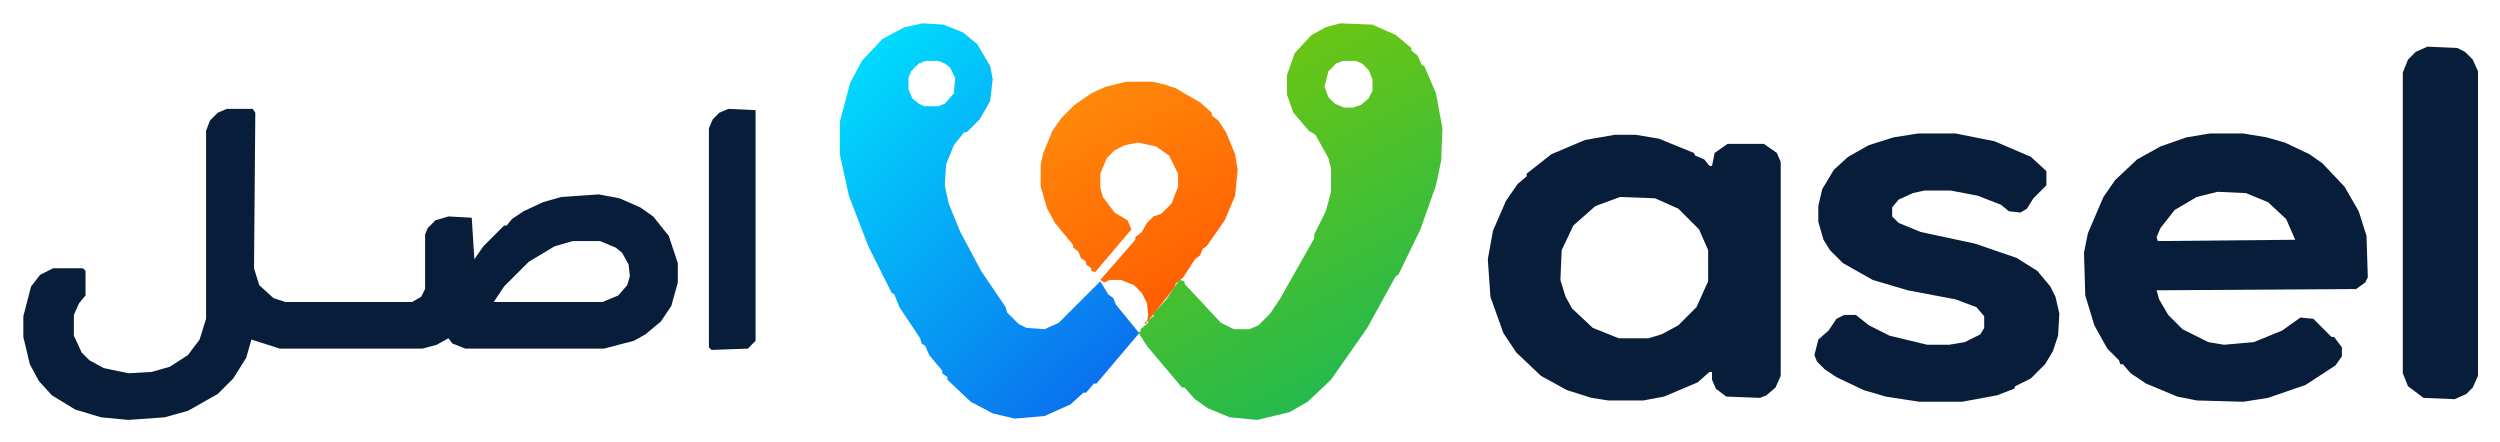
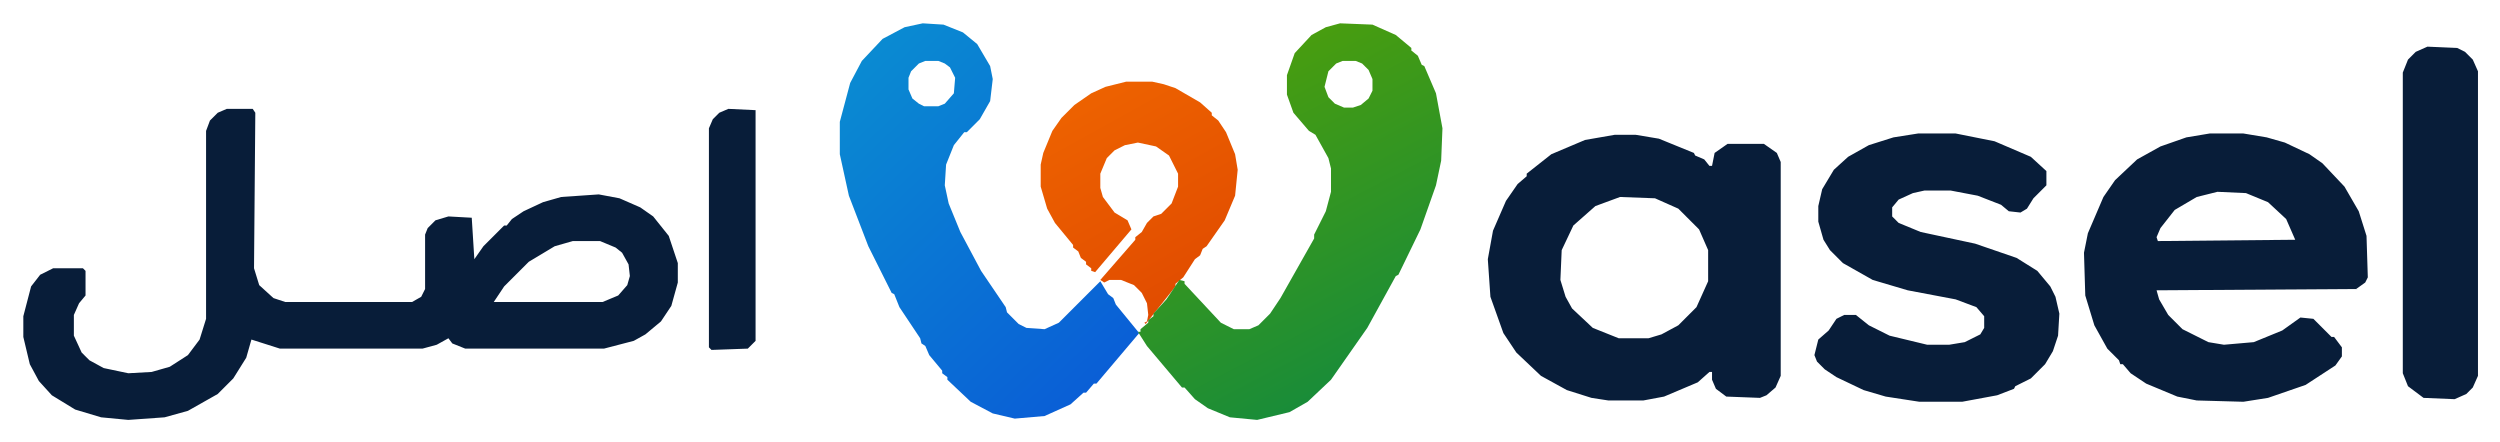
<svg xmlns="http://www.w3.org/2000/svg" viewBox="109 152 1929 341" role="img" aria-labelledby="title desc">
  <defs>
    <linearGradient id="blue" x1="0" y1="0" x2="0.72" y2="1">
-       <stop offset="0%" stop-color="#00E5FF" />
-       <stop offset="100%" stop-color="#0A72EE" />
+       <stop offset="0%" stop-color="#0A8FD1" />
+       <stop offset="100%" stop-color="#0A5FD6" />
    </linearGradient>
    <linearGradient id="orange" x1="0.25" y1="0" x2="0.7" y2="1">
-       <stop offset="0%" stop-color="#FF8A0B" />
-       <stop offset="100%" stop-color="#FF5A00" />
+       <stop offset="0%" stop-color="#EE6300" />
+       <stop offset="100%" stop-color="#E04A00" />
    </linearGradient>
    <linearGradient id="green" x1="0.35" y1="0" x2="0.75" y2="1">
-       <stop offset="0%" stop-color="#72C70D" />
-       <stop offset="100%" stop-color="#1CB854" />
+       <stop offset="0%" stop-color="#4E9F0A" />
+       <stop offset="100%" stop-color="#138A3E" />
    </linearGradient>
  </defs>
  <path fill="#081D39" fill-rule="evenodd" d="M 1982 188 L 2005 189 L 2011 192 L 2017 198 L 2021 207 L 2021 442 L 2017 451 L 2012 456 L 2003 460 L 1979 459 L 1967 450 L 1963 440 L 1963 208 L 1967 198 L 1973 192 Z M 284 236 L 304 236 L 306 239 L 305 359 L 309 372 L 320 382 L 329 385 L 427 385 L 434 381 L 437 375 L 437 333 L 439 328 L 445 322 L 455 319 L 473 320 L 475 352 L 482 342 L 498 326 L 500 326 L 504 321 L 513 315 L 528 308 L 542 304 L 571 302 L 587 305 L 603 312 L 613 319 L 625 334 L 632 355 L 632 370 L 627 388 L 619 400 L 607 410 L 598 415 L 575 421 L 468 421 L 458 417 L 455 413 L 446 418 L 435 421 L 325 421 L 303 414 L 299 428 L 289 444 L 277 456 L 254 469 L 236 474 L 208 476 L 187 474 L 167 468 L 149 457 L 139 446 L 132 433 L 127 412 L 127 396 L 133 373 L 140 364 L 150 359 L 173 359 L 175 361 L 175 380 L 170 386 L 166 395 L 166 411 L 172 424 L 178 430 L 189 436 L 208 440 L 226 439 L 240 435 L 254 426 L 263 414 L 268 398 L 268 253 L 271 245 L 277 239 Z M 671 236 L 692 237 L 692 415 L 686 421 L 658 422 L 656 420 L 656 251 L 659 244 L 664 239 Z M 1589 255 L 1618 255 L 1648 261 L 1676 273 L 1688 284 L 1688 295 L 1678 305 L 1673 313 L 1668 316 L 1659 315 L 1653 310 L 1635 303 L 1614 299 L 1594 299 L 1585 301 L 1574 306 L 1569 312 L 1569 319 L 1574 324 L 1591 331 L 1633 340 L 1665 351 L 1681 361 L 1691 373 L 1695 381 L 1698 394 L 1697 411 L 1693 423 L 1687 433 L 1676 444 L 1664 450 L 1663 452 L 1650 457 L 1623 462 L 1590 462 L 1564 458 L 1547 453 L 1526 443 L 1517 437 L 1511 431 L 1509 426 L 1512 414 L 1520 407 L 1526 398 L 1532 395 L 1541 395 L 1551 403 L 1567 411 L 1596 418 L 1613 418 L 1625 416 L 1637 410 L 1640 405 L 1640 396 L 1634 389 L 1618 383 L 1581 376 L 1554 368 L 1531 355 L 1521 345 L 1516 337 L 1512 323 L 1512 311 L 1515 298 L 1524 283 L 1535 273 L 1551 264 L 1570 258 Z M 1814 255 L 1840 255 L 1858 258 L 1872 262 L 1891 271 L 1901 278 L 1918 296 L 1929 315 L 1935 334 L 1936 366 L 1934 370 L 1927 375 L 1773 376 L 1775 383 L 1782 395 L 1793 406 L 1813 416 L 1825 418 L 1848 416 L 1870 407 L 1884 397 L 1894 398 L 1908 412 L 1910 412 L 1916 420 L 1916 427 L 1911 434 L 1888 449 L 1859 459 L 1840 462 L 1804 461 L 1789 458 L 1765 448 L 1753 440 L 1747 433 L 1745 433 L 1744 430 L 1735 421 L 1725 403 L 1718 380 L 1717 347 L 1720 332 L 1732 304 L 1741 291 L 1758 275 L 1776 265 L 1796 258 Z M 1355 256 L 1371 256 L 1389 259 L 1416 270 L 1417 272 L 1424 275 L 1428 280 L 1430 280 L 1432 270 L 1442 263 L 1470 263 L 1480 270 L 1483 277 L 1483 442 L 1479 451 L 1472 457 L 1467 459 L 1441 458 L 1433 452 L 1430 445 L 1430 439 L 1428 439 L 1419 447 L 1393 458 L 1377 461 L 1350 461 L 1337 459 L 1318 453 L 1298 442 L 1279 424 L 1269 409 L 1259 381 L 1257 352 L 1261 330 L 1271 307 L 1280 294 L 1287 288 L 1287 286 L 1306 271 L 1332 260 Z M 1820 300 L 1804 304 L 1787 314 L 1776 328 L 1773 335 L 1774 338 L 1880 337 L 1873 321 L 1859 308 L 1842 301 Z M 1359 304 L 1340 311 L 1323 326 L 1314 345 L 1313 368 L 1317 381 L 1322 390 L 1338 405 L 1358 413 L 1381 413 L 1391 410 L 1404 403 L 1418 389 L 1427 369 L 1427 345 L 1420 329 L 1404 313 L 1386 305 Z M 551 338 L 537 342 L 517 354 L 498 373 L 490 385 L 574 385 L 586 380 L 593 372 L 595 365 L 594 356 L 589 347 L 584 343 L 572 338 Z" />
  <path fill="url(#blue)" fill-rule="evenodd" d="M 821 170 L 837 171 L 852 177 L 863 186 L 873 203 L 875 213 L 873 230 L 865 244 L 855 254 L 853 254 L 845 264 L 839 279 L 838 295 L 841 309 L 850 331 L 866 361 L 885 389 L 886 393 L 895 402 L 901 405 L 915 406 L 926 401 L 958 369 L 964 379 L 968 382 L 970 387 L 988 409 L 955 448 L 953 448 L 947 455 L 945 455 L 935 464 L 915 473 L 892 475 L 875 471 L 858 462 L 840 445 L 840 443 L 836 440 L 836 438 L 826 426 L 823 419 L 820 417 L 819 413 L 803 389 L 799 379 L 797 378 L 779 342 L 764 303 L 757 271 L 757 246 L 765 216 L 774 199 L 790 182 L 807 173 Z M 823 199 L 818 201 L 812 207 L 810 212 L 810 221 L 813 228 L 818 232 L 822 234 L 833 234 L 838 232 L 845 224 L 846 212 L 842 204 L 838 201 L 833 199 Z" />
  <path fill="url(#orange)" fill-rule="evenodd" d="M 978 215 L 998 215 L 1007 217 L 1016 220 L 1035 231 L 1044 239 L 1044 241 L 1049 245 L 1055 254 L 1062 271 L 1064 283 L 1062 303 L 1054 322 L 1040 342 L 1037 344 L 1035 349 L 1031 352 L 1022 366 L 1016 371 L 1016 373 L 993 402 L 992 401 L 994 400 L 995 395 L 994 386 L 990 378 L 984 372 L 974 368 L 965 368 L 961 370 L 958 368 L 985 337 L 985 335 L 990 331 L 994 324 L 999 319 L 1005 317 L 1013 309 L 1018 296 L 1018 286 L 1011 272 L 1001 265 L 987 262 L 977 264 L 969 268 L 963 274 L 958 286 L 958 297 L 960 304 L 969 316 L 979 322 L 982 329 L 954 362 L 951 361 L 951 359 L 947 356 L 947 354 L 943 351 L 941 346 L 937 343 L 937 341 L 923 324 L 917 313 L 912 296 L 912 279 L 914 270 L 921 253 L 928 243 L 938 233 L 951 224 L 962 219 Z" />
  <path fill="url(#green)" fill-rule="evenodd" d="M 1143 170 L 1168 171 L 1186 179 L 1198 189 L 1198 191 L 1203 195 L 1206 202 L 1208 203 L 1217 224 L 1222 251 L 1221 276 L 1217 295 L 1205 329 L 1188 364 L 1186 365 L 1164 405 L 1136 445 L 1118 462 L 1104 470 L 1079 476 L 1058 474 L 1041 467 L 1031 460 L 1023 451 L 1021 451 L 994 419 L 987 408 L 989 408 L 989 406 L 995 401 L 995 399 L 999 396 L 999 394 L 1009 383 L 1019 368 L 1023 369 L 1023 371 L 1051 401 L 1061 406 L 1073 406 L 1080 403 L 1089 394 L 1097 382 L 1123 336 L 1123 333 L 1132 315 L 1136 300 L 1136 282 L 1134 274 L 1124 256 L 1119 253 L 1107 239 L 1102 225 L 1102 210 L 1108 193 L 1121 179 L 1132 173 Z M 1145 199 L 1140 201 L 1134 207 L 1131 219 L 1134 227 L 1139 232 L 1146 235 L 1153 235 L 1159 233 L 1165 228 L 1168 222 L 1168 213 L 1165 206 L 1160 201 L 1155 199 Z" />
</svg>
